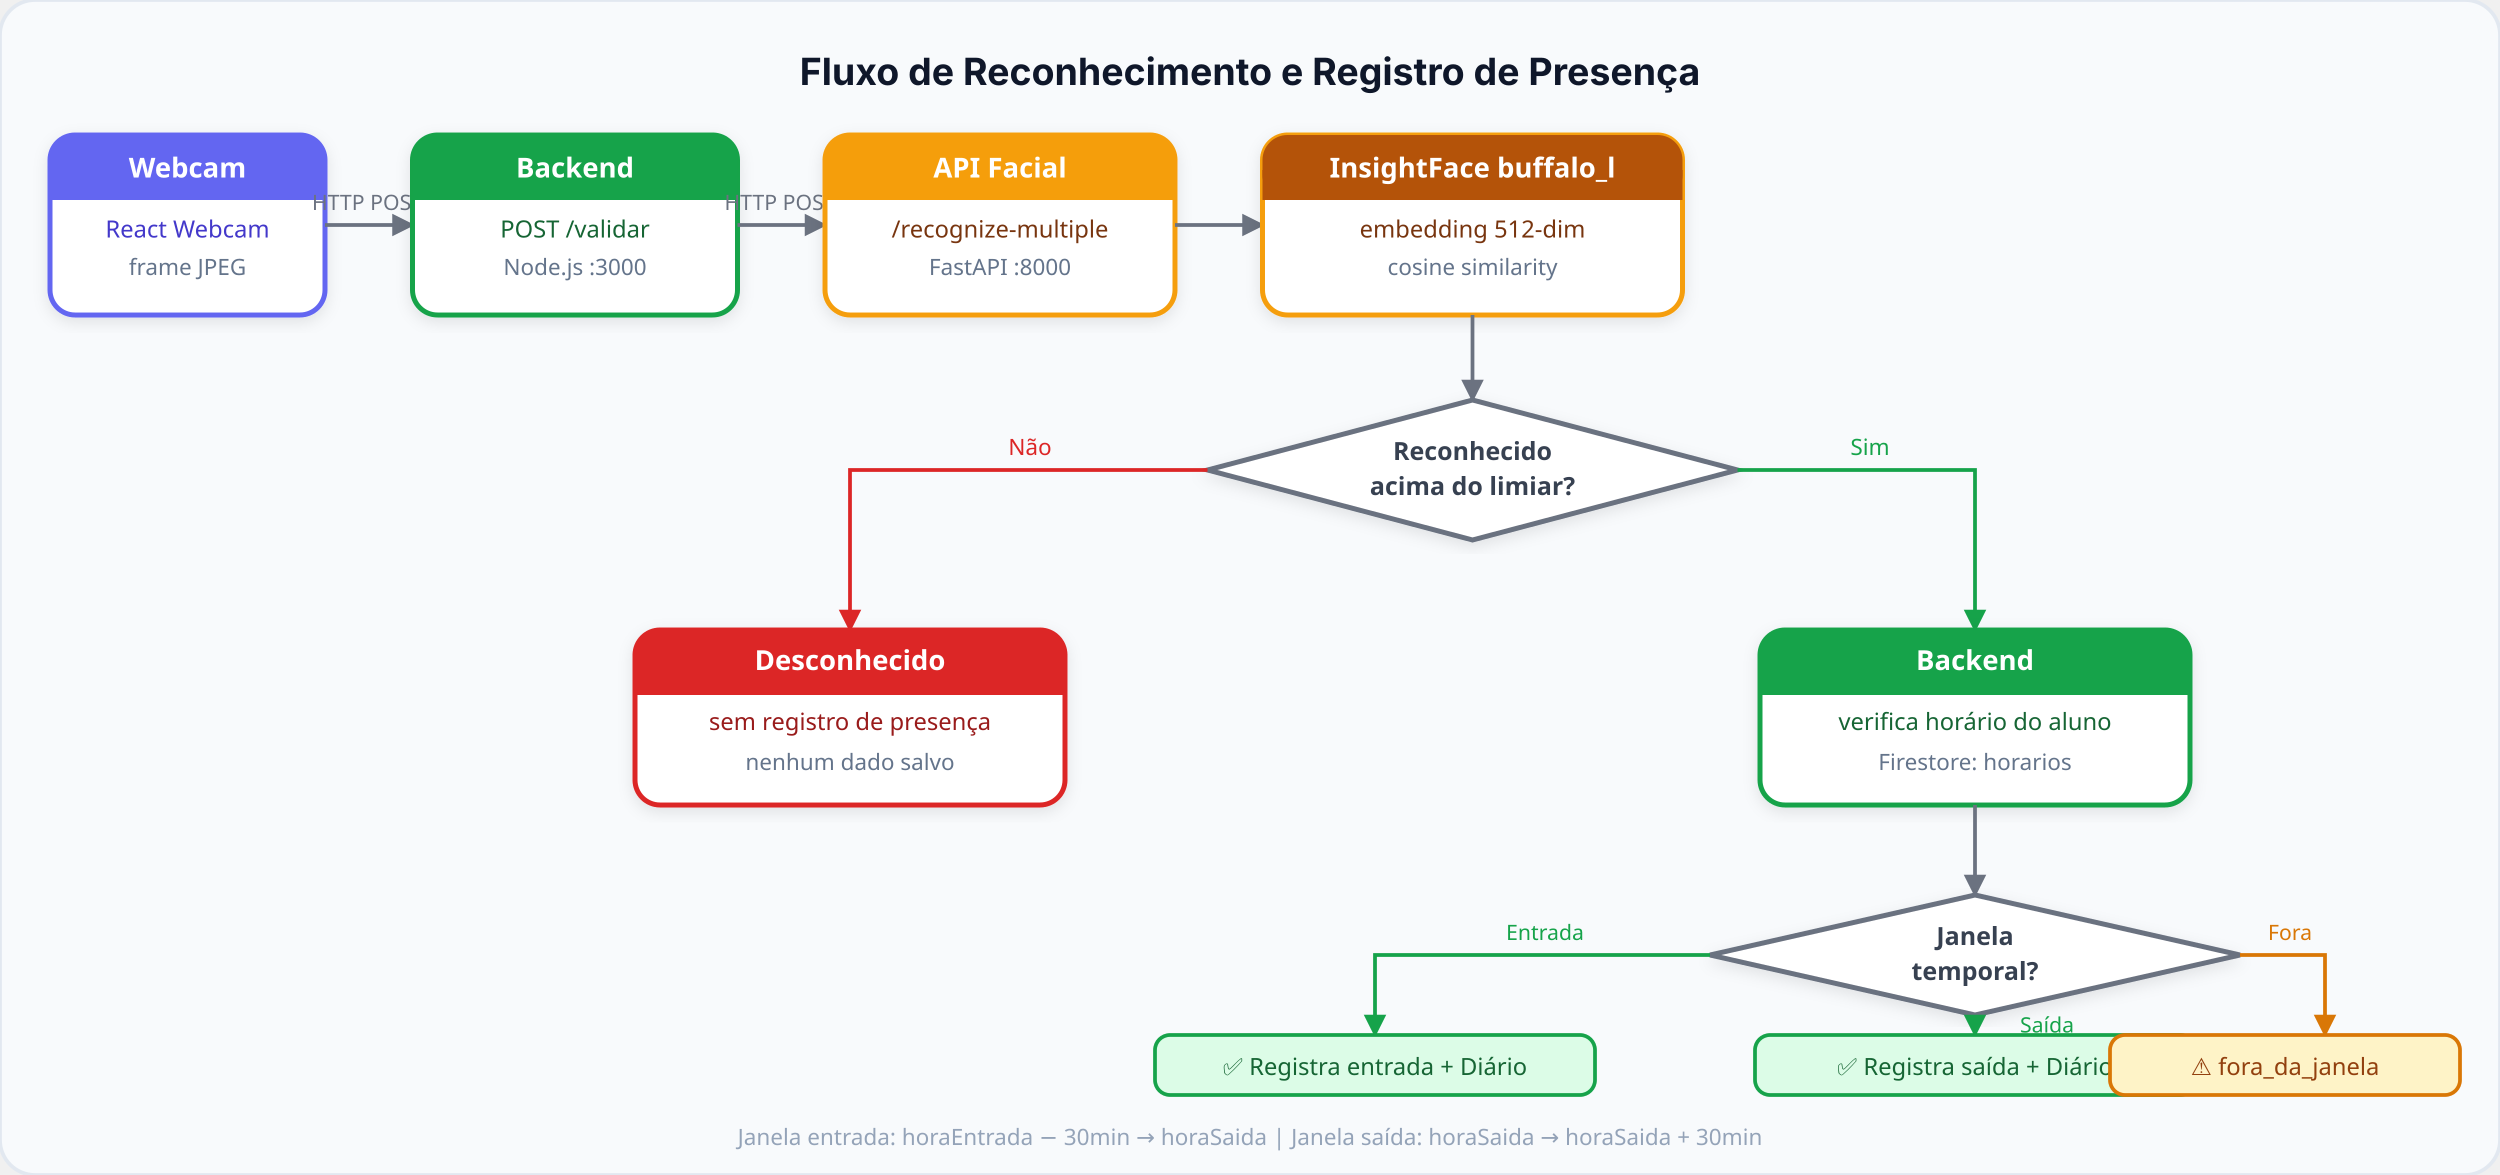
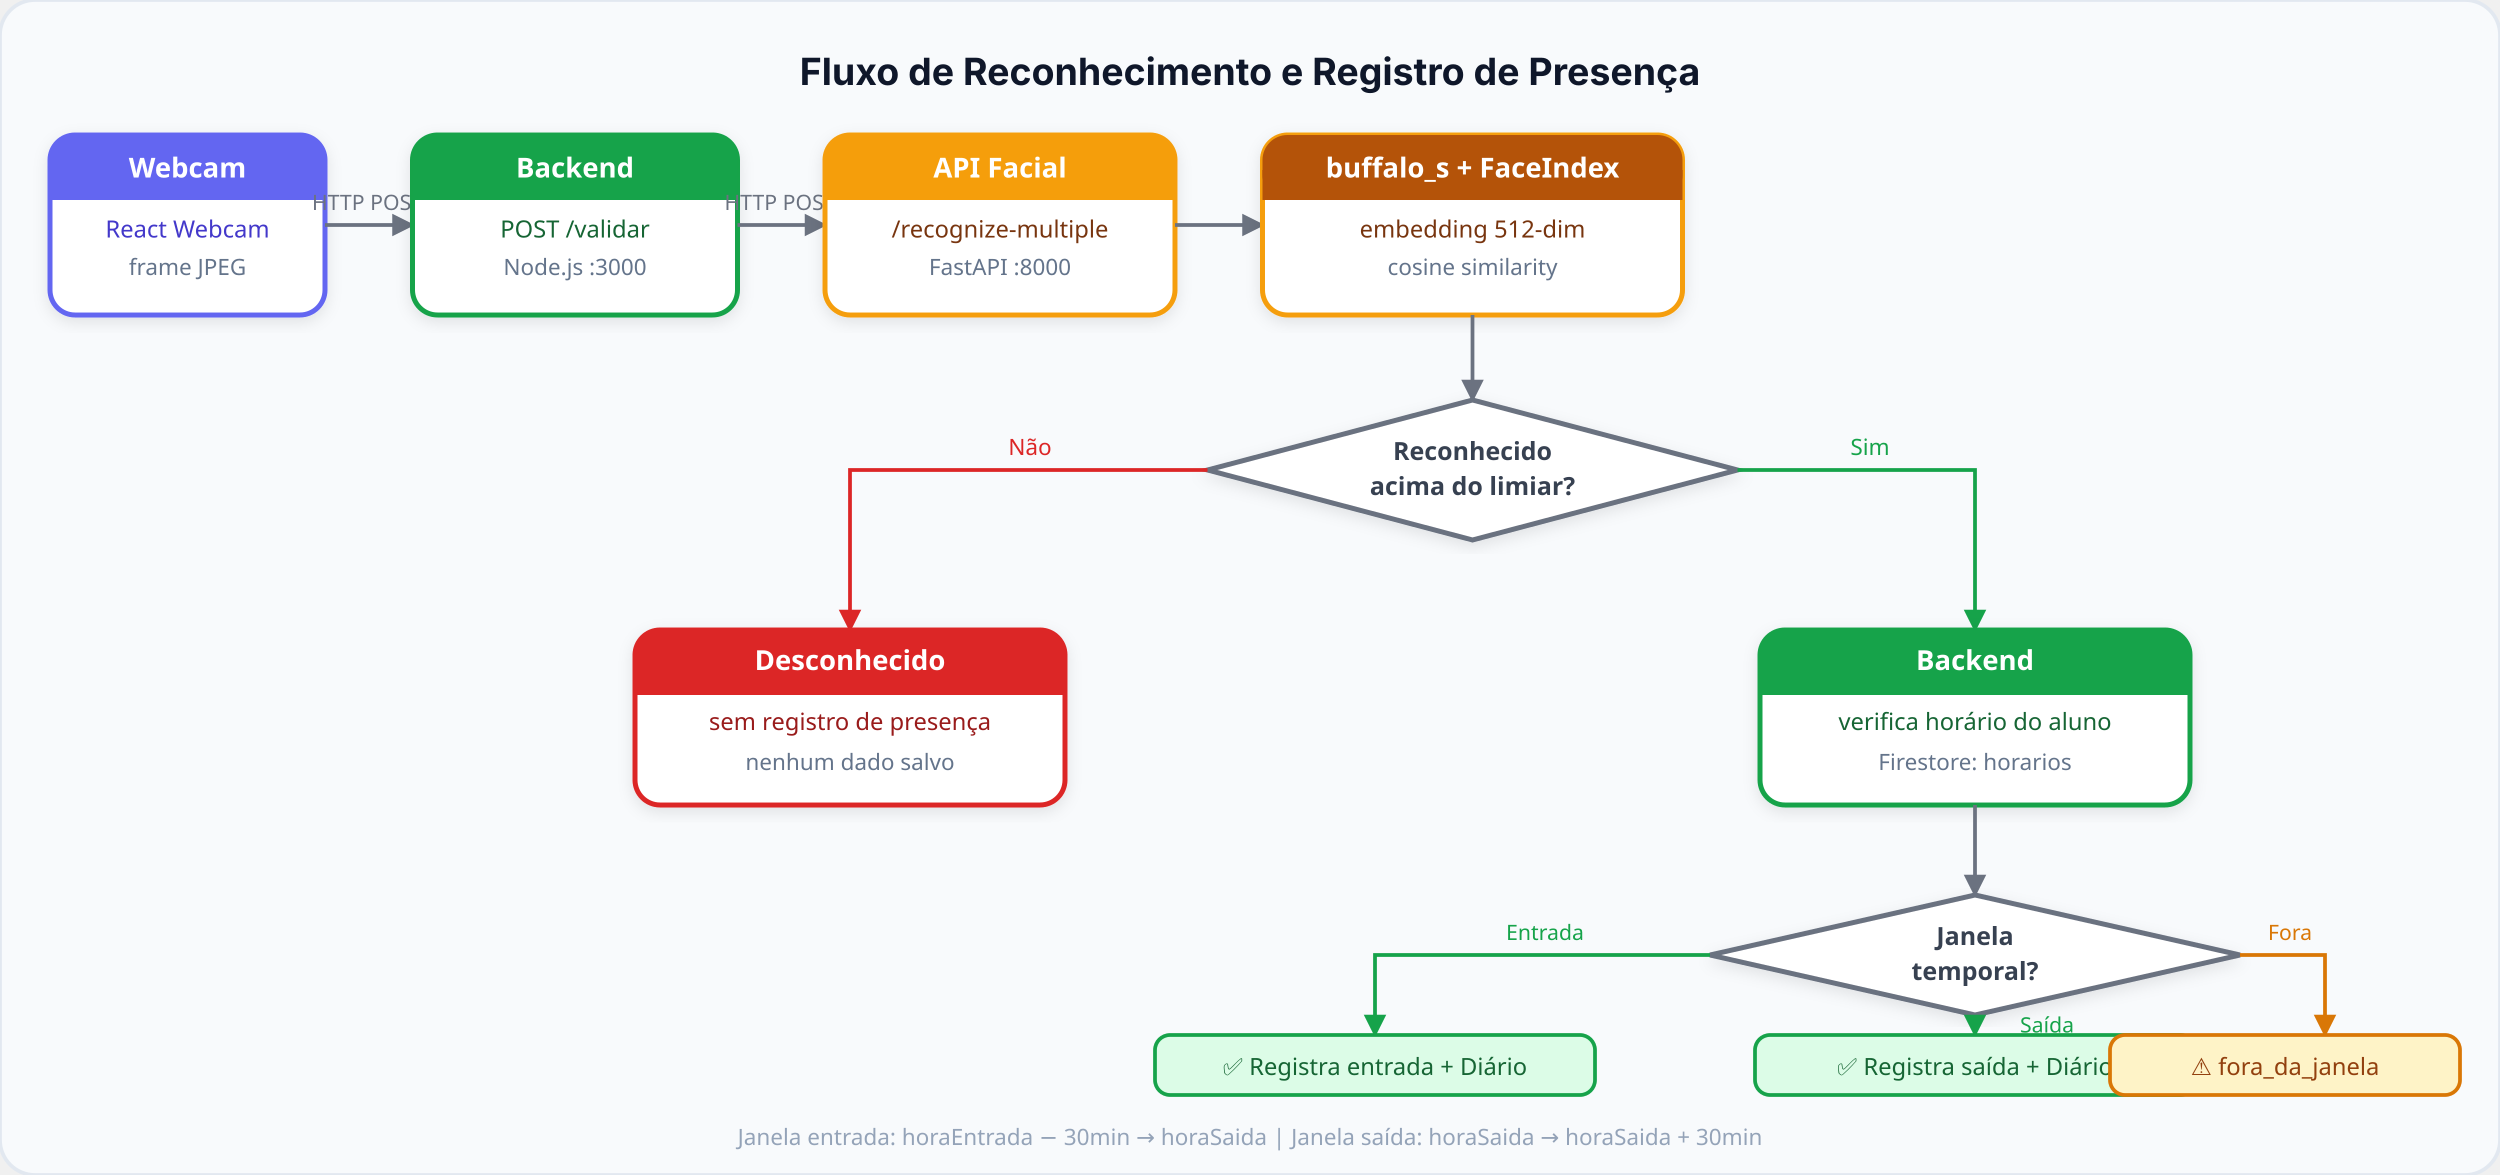
<svg xmlns="http://www.w3.org/2000/svg" viewBox="0 0 1000 470" width="1000" height="470">
  <defs>
    <marker id="arr" viewBox="0 0 10 10" refX="9" refY="5" markerWidth="6" markerHeight="6" orient="auto">
      <path d="M 0 0 L 10 5 L 0 10 z" fill="#6b7280" />
    </marker>
    <marker id="arr-g" viewBox="0 0 10 10" refX="9" refY="5" markerWidth="6" markerHeight="6" orient="auto">
      <path d="M 0 0 L 10 5 L 0 10 z" fill="#16a34a" />
    </marker>
    <marker id="arr-r" viewBox="0 0 10 10" refX="9" refY="5" markerWidth="6" markerHeight="6" orient="auto">
      <path d="M 0 0 L 10 5 L 0 10 z" fill="#dc2626" />
    </marker>
    <marker id="arr-y" viewBox="0 0 10 10" refX="9" refY="5" markerWidth="6" markerHeight="6" orient="auto">
      <path d="M 0 0 L 10 5 L 0 10 z" fill="#d97706" />
    </marker>
    <filter id="sh">
      <feDropShadow dx="0" dy="2" stdDeviation="3" flood-color="#00000018" />
    </filter>
  </defs>
  <rect width="1000" height="470" rx="14" fill="#f8fafc" stroke="#e2e8f0" stroke-width="1.5" />
  <text x="500" y="34" font-family="system-ui,-apple-system,sans-serif" font-size="15" font-weight="700" text-anchor="middle" fill="#0f172a">Fluxo de Reconhecimento e Registro de Presença</text>
  <rect x="20" y="54" width="110" height="72" rx="10" fill="white" stroke="#6366f1" stroke-width="2" filter="url(#sh)" />
  <rect x="20" y="54" width="110" height="26" rx="10" fill="#6366f1" />
  <rect x="20" y="68" width="110" height="12" fill="#6366f1" />
  <text x="75" y="71" font-family="system-ui,sans-serif" font-size="11" font-weight="700" text-anchor="middle" fill="white">Webcam</text>
  <text x="75" y="95" font-family="system-ui,sans-serif" font-size="9.5" text-anchor="middle" fill="#4338ca">React Webcam</text>
  <text x="75" y="110" font-family="system-ui,sans-serif" font-size="9" text-anchor="middle" fill="#64748b">frame JPEG</text>
  <path d="M 130 90 L 165 90" stroke="#6b7280" stroke-width="1.5" fill="none" marker-end="url(#arr)" />
  <text x="147" y="84" font-family="system-ui,sans-serif" font-size="8.5" text-anchor="middle" fill="#6b7280">HTTP POST</text>
  <rect x="165" y="54" width="130" height="72" rx="10" fill="white" stroke="#16a34a" stroke-width="2" filter="url(#sh)" />
  <rect x="165" y="54" width="130" height="26" rx="10" fill="#16a34a" />
  <rect x="165" y="68" width="130" height="12" fill="#16a34a" />
  <text x="230" y="71" font-family="system-ui,sans-serif" font-size="11" font-weight="700" text-anchor="middle" fill="white">Backend</text>
  <text x="230" y="95" font-family="system-ui,sans-serif" font-size="9.5" text-anchor="middle" fill="#166534">POST /validar</text>
  <text x="230" y="110" font-family="system-ui,sans-serif" font-size="9" text-anchor="middle" fill="#64748b">Node.js :3000</text>
  <path d="M 295 90 L 330 90" stroke="#6b7280" stroke-width="1.5" fill="none" marker-end="url(#arr)" />
  <text x="312" y="84" font-family="system-ui,sans-serif" font-size="8.5" text-anchor="middle" fill="#6b7280">HTTP POST</text>
  <rect x="330" y="54" width="140" height="72" rx="10" fill="white" stroke="#f59e0b" stroke-width="2" filter="url(#sh)" />
  <rect x="330" y="54" width="140" height="26" rx="10" fill="#f59e0b" />
  <rect x="330" y="68" width="140" height="12" fill="#f59e0b" />
  <text x="400" y="71" font-family="system-ui,sans-serif" font-size="11" font-weight="700" text-anchor="middle" fill="white">API Facial</text>
  <text x="400" y="95" font-family="system-ui,sans-serif" font-size="9.5" text-anchor="middle" fill="#78350f">/recognize-multiple</text>
  <text x="400" y="110" font-family="system-ui,sans-serif" font-size="9" text-anchor="middle" fill="#64748b">FastAPI :8000</text>
  <path d="M 470 90 L 505 90" stroke="#6b7280" stroke-width="1.5" fill="none" marker-end="url(#arr)" />
  <rect x="505" y="54" width="168" height="72" rx="10" fill="white" stroke="#f59e0b" stroke-width="2" filter="url(#sh)" />
  <rect x="505" y="54" width="168" height="26" rx="10" fill="#b45309" />
  <rect x="505" y="68" width="168" height="12" fill="#b45309" />
-   <text x="589" y="71" font-family="system-ui,sans-serif" font-size="11" font-weight="700" text-anchor="middle" fill="white">InsightFace buffalo_l</text>
+   <text x="589" y="71" font-family="system-ui,sans-serif" font-size="11" font-weight="700" text-anchor="middle" fill="white">buffalo_s + FaceIndex</text>
  <text x="589" y="95" font-family="system-ui,sans-serif" font-size="9.5" text-anchor="middle" fill="#78350f">embedding 512-dim</text>
  <text x="589" y="110" font-family="system-ui,sans-serif" font-size="9" text-anchor="middle" fill="#64748b">cosine similarity</text>
  <path d="M 589 126 L 589 160" stroke="#6b7280" stroke-width="1.5" fill="none" marker-end="url(#arr)" />
  <polygon points="589,160 695,188 589,216 483,188" fill="white" stroke="#6b7280" stroke-width="2" filter="url(#sh)" />
  <text x="589" y="184" font-family="system-ui,sans-serif" font-size="10" font-weight="600" text-anchor="middle" fill="#374151">Reconhecido</text>
  <text x="589" y="198" font-family="system-ui,sans-serif" font-size="10" font-weight="600" text-anchor="middle" fill="#374151">acima do limiar?</text>
  <path d="M 483 188 L 340 188 L 340 252" stroke="#dc2626" stroke-width="1.5" fill="none" marker-end="url(#arr-r)" />
  <text x="412" y="182" font-family="system-ui,sans-serif" font-size="9" text-anchor="middle" fill="#dc2626">Não</text>
  <path d="M 695 188 L 790 188 L 790 252" stroke="#16a34a" stroke-width="1.5" fill="none" marker-end="url(#arr-g)" />
  <text x="748" y="182" font-family="system-ui,sans-serif" font-size="9" text-anchor="middle" fill="#16a34a">Sim</text>
  <rect x="254" y="252" width="172" height="70" rx="10" fill="white" stroke="#dc2626" stroke-width="2" filter="url(#sh)" />
  <rect x="254" y="252" width="172" height="26" rx="10" fill="#dc2626" />
  <rect x="254" y="266" width="172" height="12" fill="#dc2626" />
  <text x="340" y="268" font-family="system-ui,sans-serif" font-size="11" font-weight="700" text-anchor="middle" fill="white">Desconhecido</text>
  <text x="340" y="292" font-family="system-ui,sans-serif" font-size="9.5" text-anchor="middle" fill="#991b1b">sem registro de presença</text>
  <text x="340" y="308" font-family="system-ui,sans-serif" font-size="9" text-anchor="middle" fill="#64748b">nenhum dado salvo</text>
  <rect x="704" y="252" width="172" height="70" rx="10" fill="white" stroke="#16a34a" stroke-width="2" filter="url(#sh)" />
  <rect x="704" y="252" width="172" height="26" rx="10" fill="#16a34a" />
  <rect x="704" y="266" width="172" height="12" fill="#16a34a" />
  <text x="790" y="268" font-family="system-ui,sans-serif" font-size="11" font-weight="700" text-anchor="middle" fill="white">Backend</text>
  <text x="790" y="292" font-family="system-ui,sans-serif" font-size="9.5" text-anchor="middle" fill="#166534">verifica horário do aluno</text>
  <text x="790" y="308" font-family="system-ui,sans-serif" font-size="9" text-anchor="middle" fill="#64748b">Firestore: horarios</text>
  <path d="M 790 322 L 790 358" stroke="#6b7280" stroke-width="1.5" fill="none" marker-end="url(#arr)" />
  <polygon points="790,358 896,382 790,406 684,382" fill="white" stroke="#6b7280" stroke-width="2" filter="url(#sh)" />
  <text x="790" y="378" font-family="system-ui,sans-serif" font-size="10" font-weight="600" text-anchor="middle" fill="#374151">Janela</text>
  <text x="790" y="392" font-family="system-ui,sans-serif" font-size="10" font-weight="600" text-anchor="middle" fill="#374151">temporal?</text>
  <path d="M 684 382 L 550 382 L 550 414" stroke="#16a34a" stroke-width="1.5" fill="none" marker-end="url(#arr-g)" />
  <text x="618" y="376" font-family="system-ui,sans-serif" font-size="8.5" text-anchor="middle" fill="#16a34a">Entrada</text>
  <path d="M 790 406 L 790 414" stroke="#16a34a" stroke-width="1.5" fill="none" marker-end="url(#arr-g)" />
  <text x="808" y="413" font-family="system-ui,sans-serif" font-size="8.5" fill="#16a34a">Saída</text>
  <path d="M 896 382 L 930 382 L 930 414" stroke="#d97706" stroke-width="1.5" fill="none" marker-end="url(#arr-y)" />
  <text x="916" y="376" font-family="system-ui,sans-serif" font-size="8.5" text-anchor="middle" fill="#d97706">Fora</text>
  <rect x="462" y="414" width="176" height="24" rx="6" fill="#dcfce7" stroke="#16a34a" stroke-width="1.5" />
  <text x="550" y="430" font-family="system-ui,sans-serif" font-size="9.5" text-anchor="middle" fill="#166534">✅  Registra entrada + Diário</text>
  <rect x="702" y="414" width="176" height="24" rx="6" fill="#dcfce7" stroke="#16a34a" stroke-width="1.5" />
  <text x="790" y="430" font-family="system-ui,sans-serif" font-size="9.5" text-anchor="middle" fill="#166534">✅  Registra saída + Diário</text>
  <rect x="844" y="414" width="140" height="24" rx="6" fill="#fef3c7" stroke="#d97706" stroke-width="1.5" />
  <text x="914" y="430" font-family="system-ui,sans-serif" font-size="9.5" text-anchor="middle" fill="#92400e">⚠️  fora_da_janela</text>
  <text x="500" y="458" font-family="system-ui,sans-serif" font-size="9" text-anchor="middle" fill="#94a3b8">Janela entrada: horaEntrada − 30min → horaSaida   |   Janela saída: horaSaida → horaSaida + 30min</text>
</svg>
